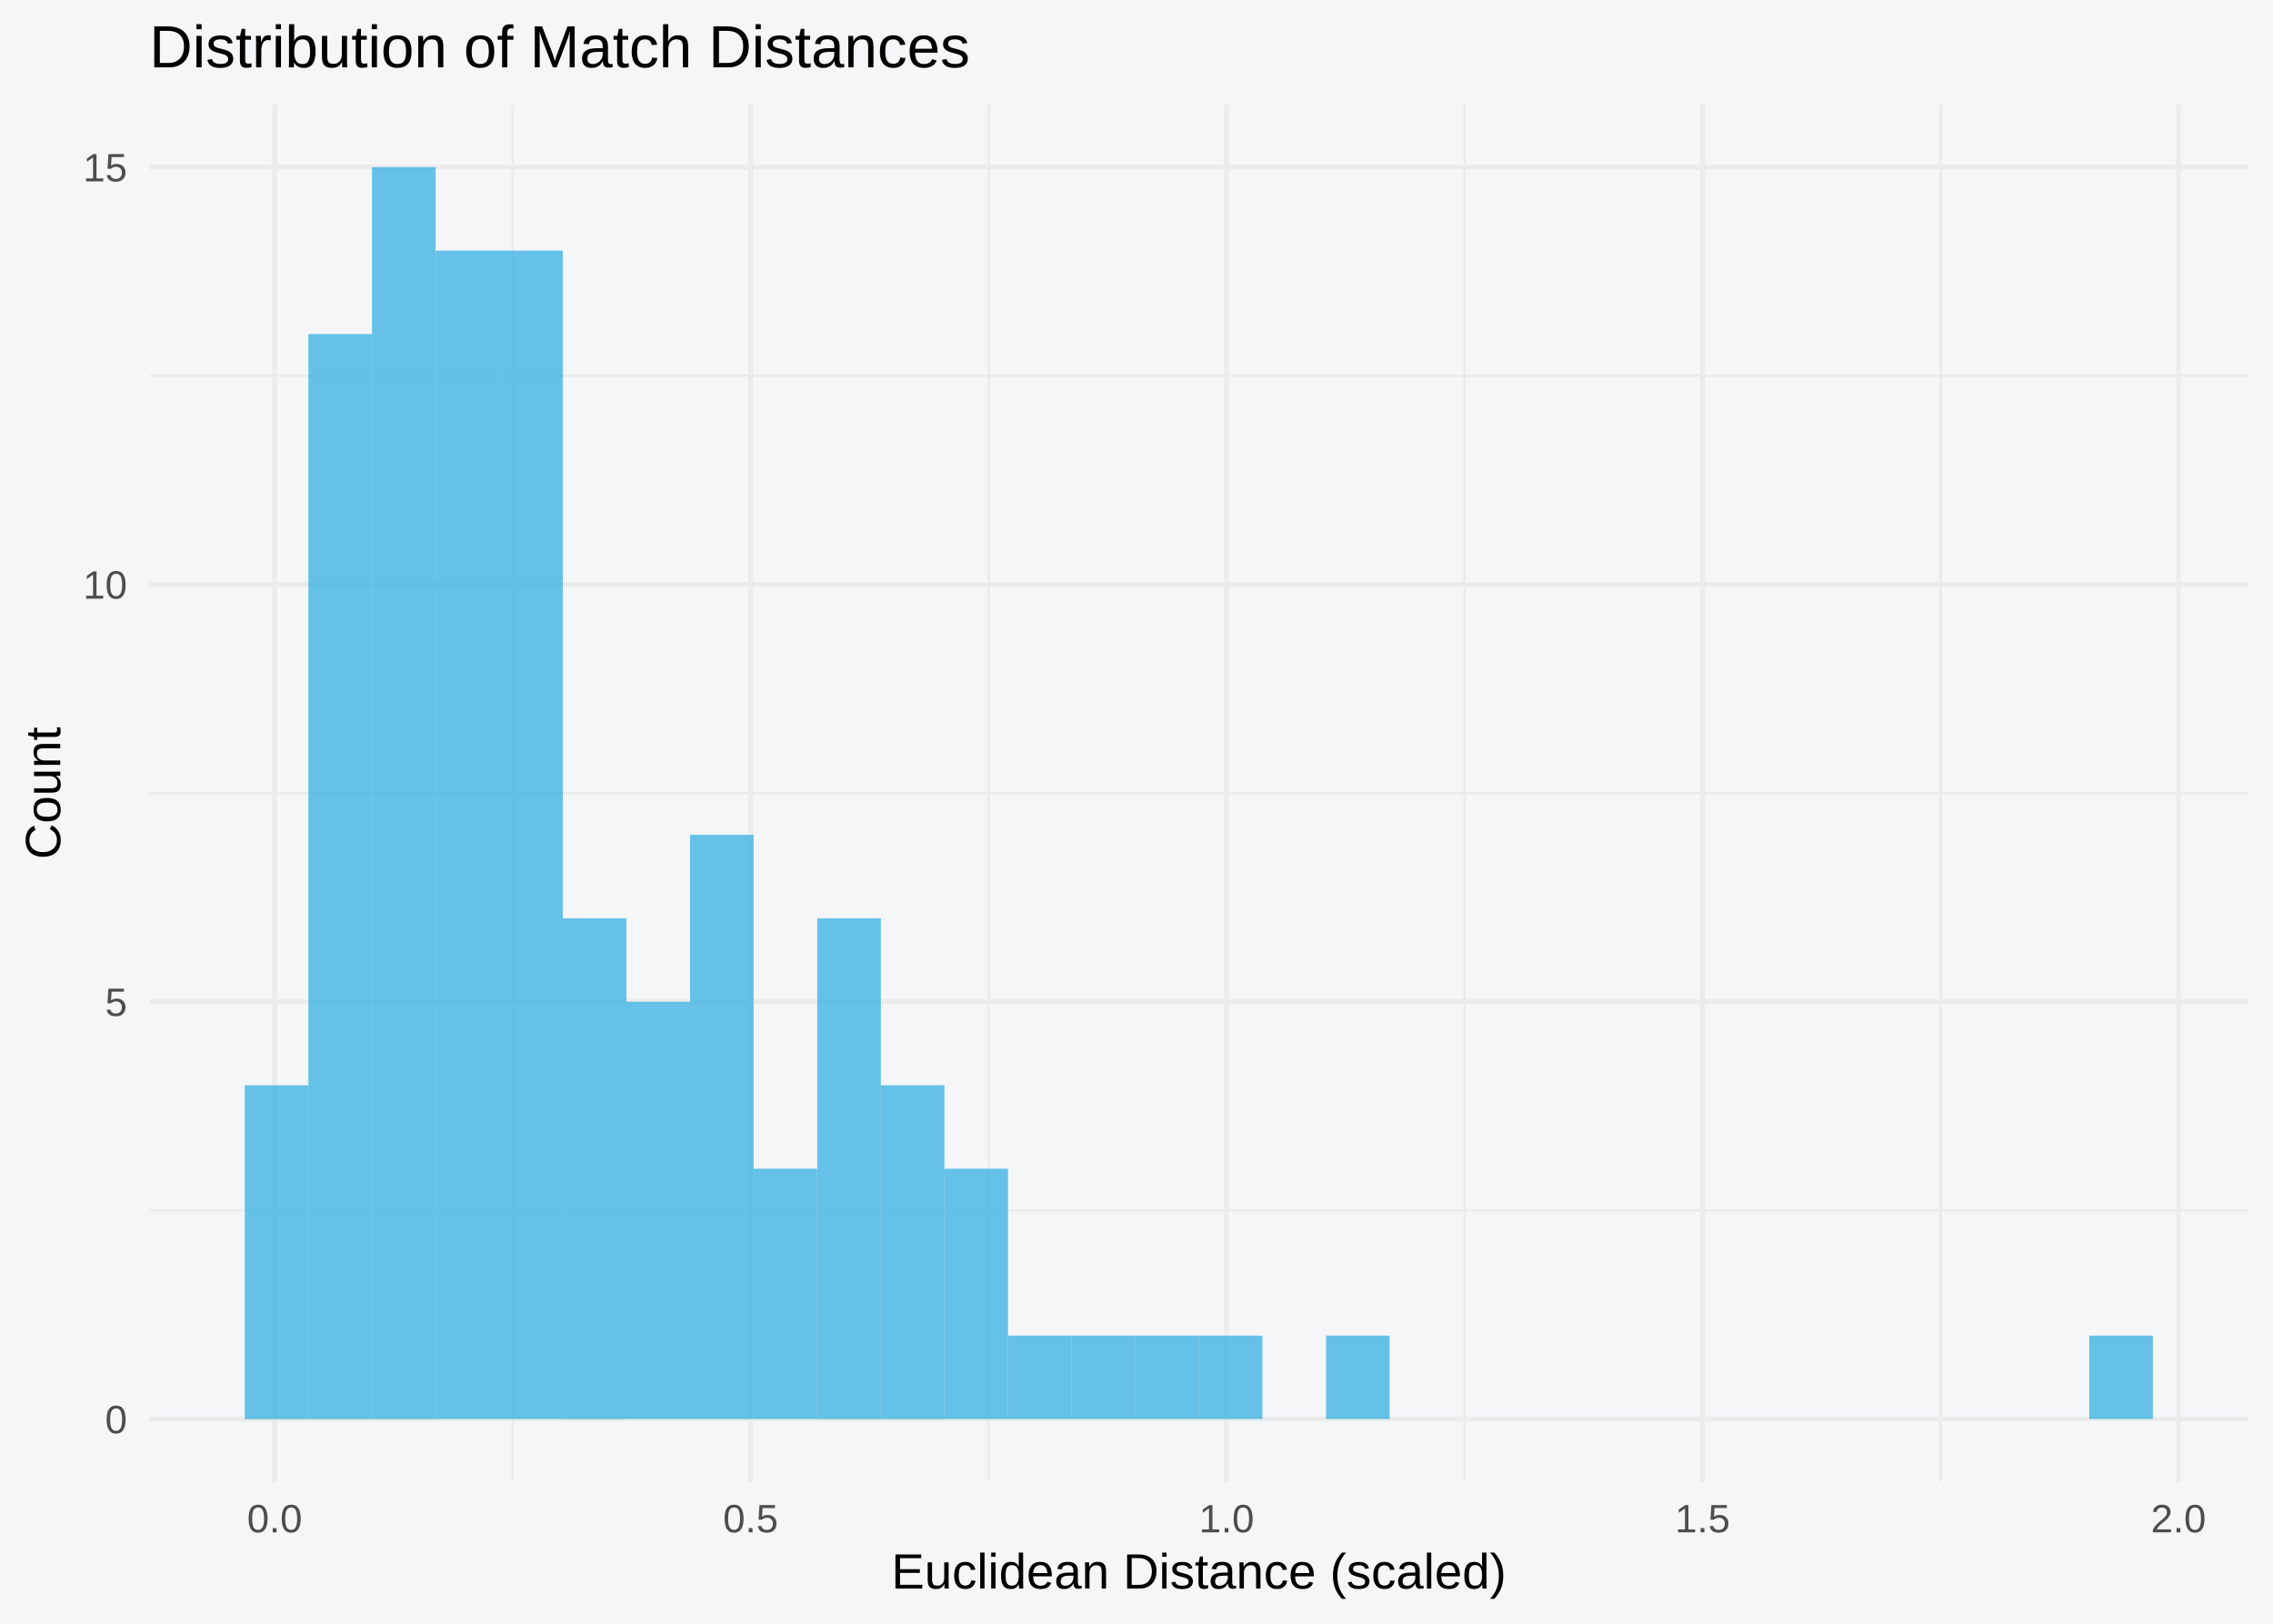
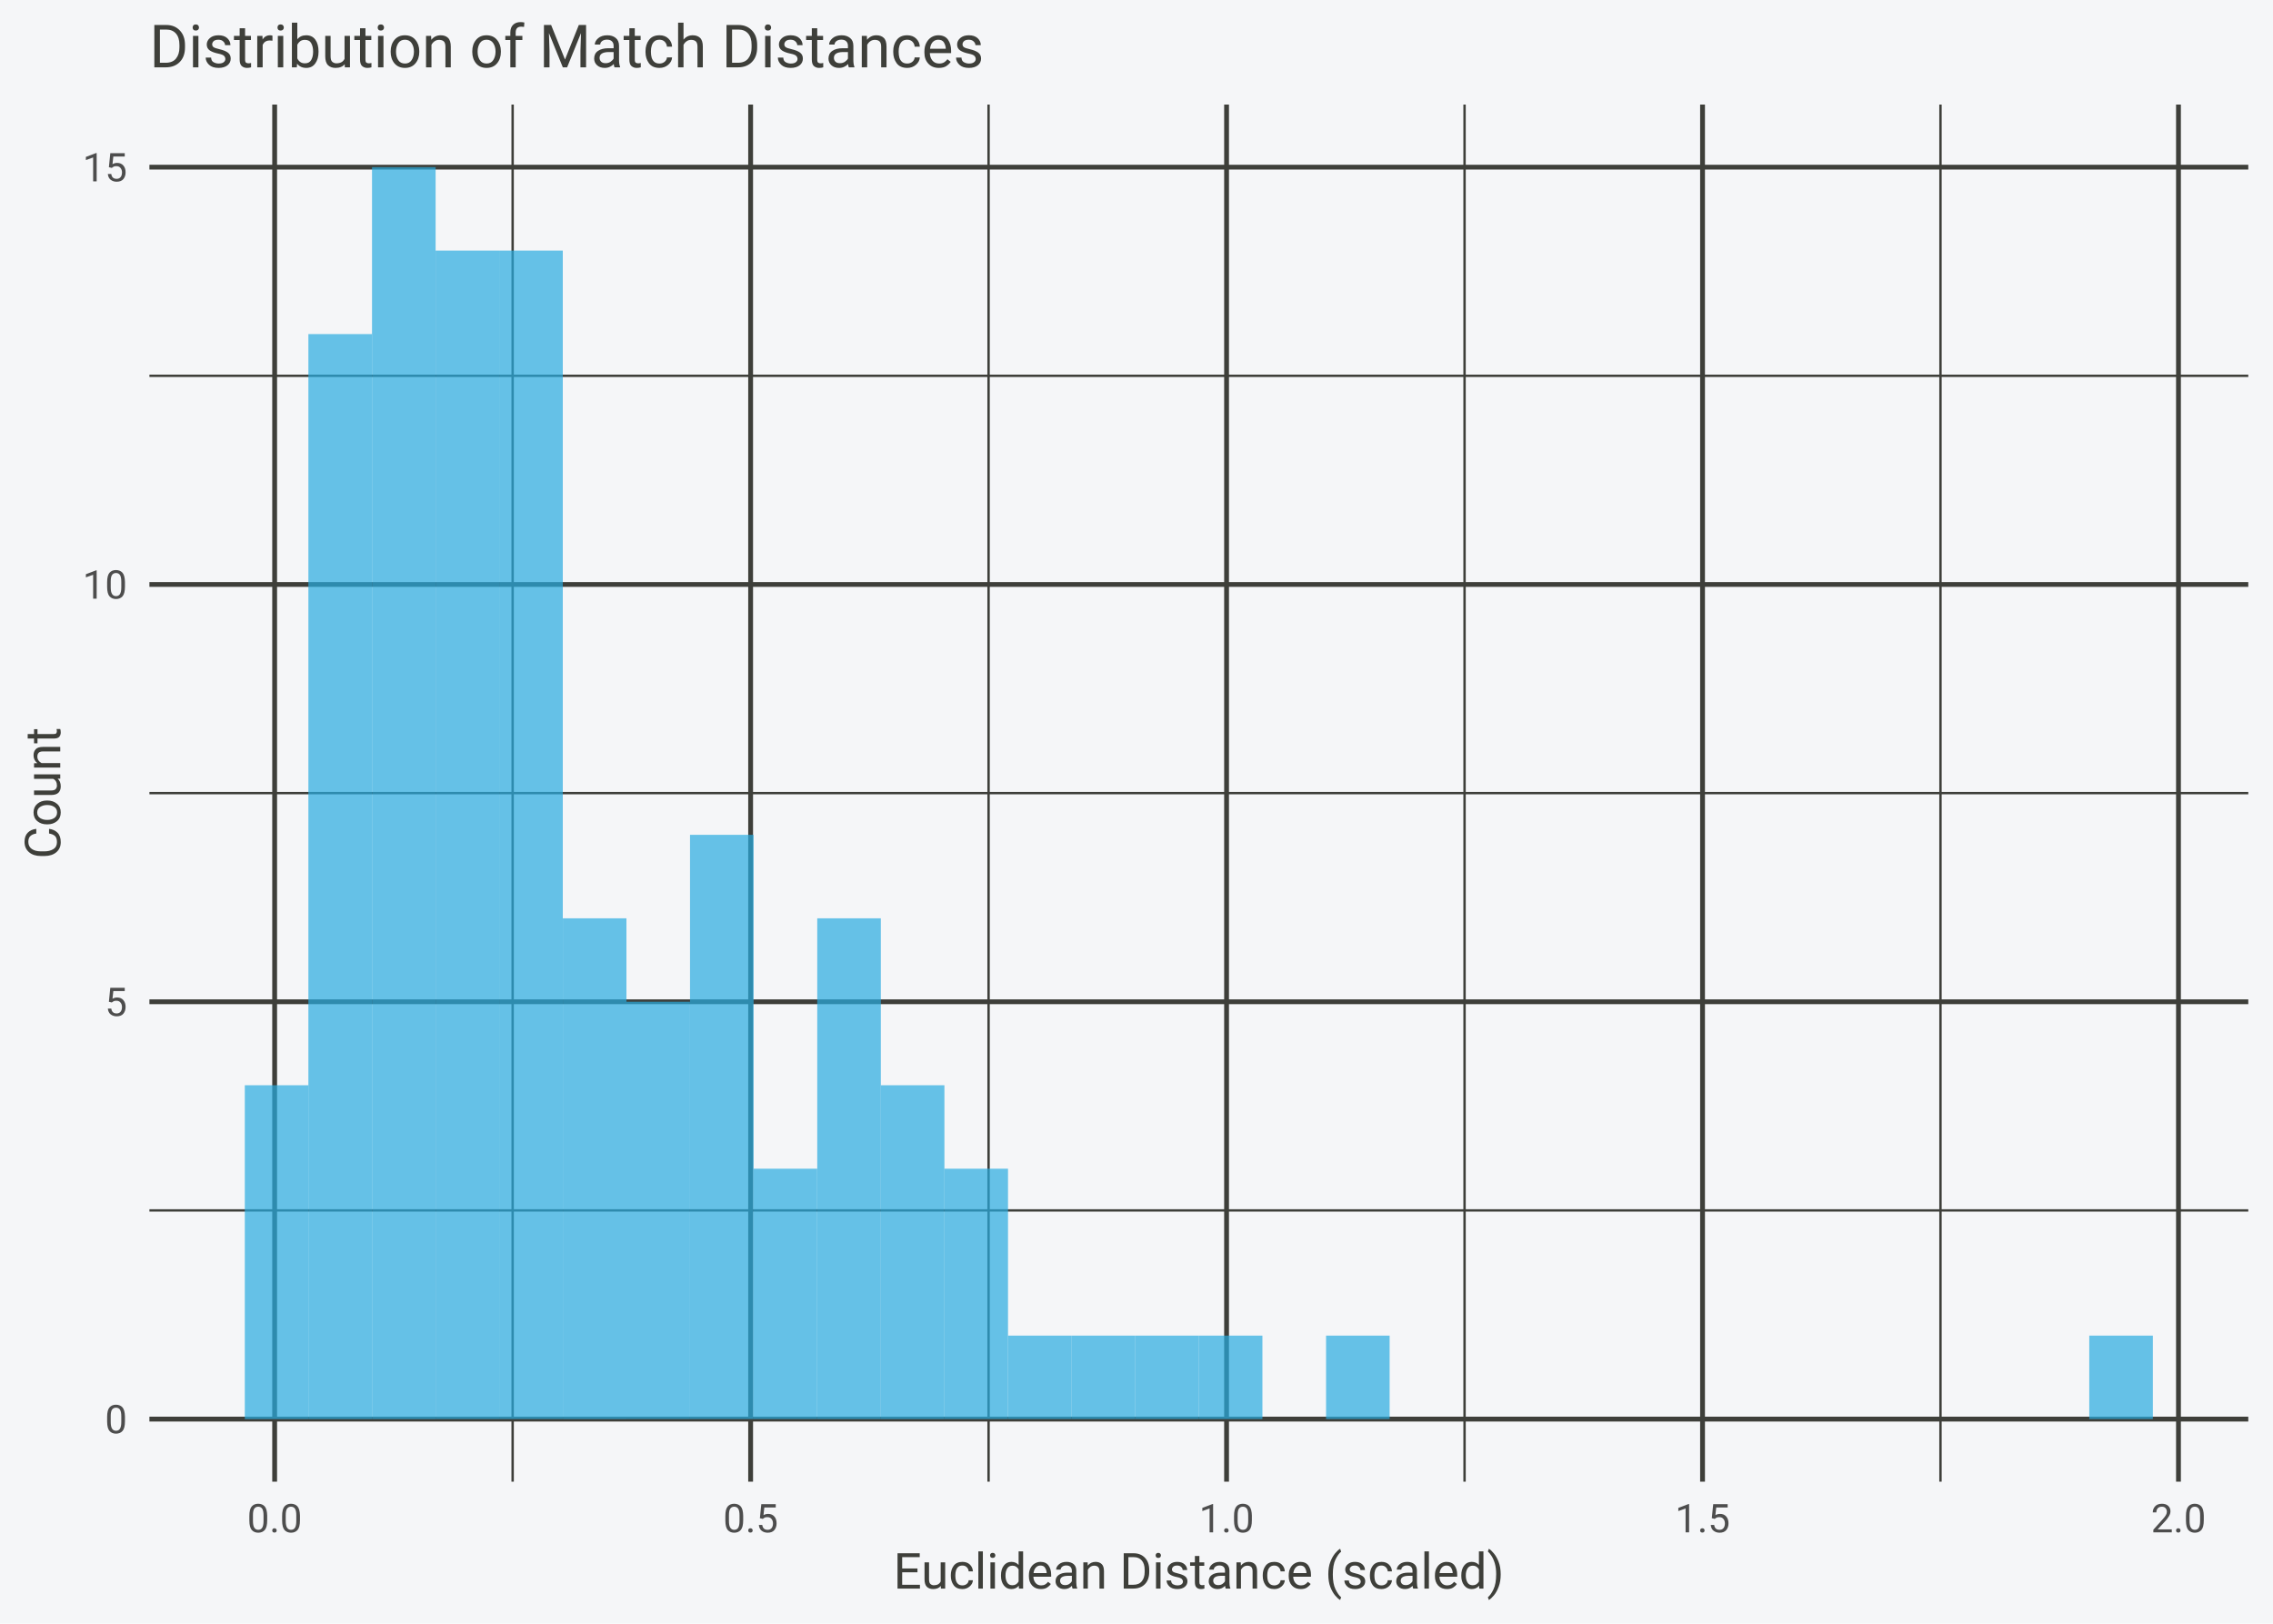
<svg xmlns="http://www.w3.org/2000/svg" width="504.00pt" height="360.00pt" viewBox="0 0 504.00 360.00">
  <g class="svglite">
    <defs>
      <style type="text/css">
-     .svglite line, .svglite polyline, .svglite polygon, .svglite path, .svglite rect, .svglite circle {
+     /* theme-aware-processed */
+     .svglite line, .svglite polyline, .svglite polygon, .svglite path, .svglite circle {
      fill: none;
-       stroke: #000000;
+       stroke: #3E3F3A;
+       stroke-linecap: round;
+       stroke-linejoin: round;
+       stroke-miterlimit: 10.00;
+     }
+     .svglite &gt; g &gt; rect {
+       fill: none;
+       stroke: #3E3F3A;
      stroke-linecap: round;
      stroke-linejoin: round;
      stroke-miterlimit: 10.00;
    }
    .svglite text {
      white-space: pre;
+       fill: #3E3F3A;
    }
    .svglite g.glyphgroup path {
      fill: inherit;
      stroke: none;
    }
  </style>
    </defs>
    <rect width="100%" height="100%" style="stroke: none; fill: #F5F6F8;" />
    <defs>
      <clipPath id="cpMC4wMHw1MDQuMDB8MC4wMHwzNjAuMDA=">
        <rect x="0.00" y="0.00" width="504.00" height="360.00" />
      </clipPath>
    </defs>
    <g clip-path="url(#cpMC4wMHw1MDQuMDB8MC4wMHwzNjAuMDA=)">
-       <rect x="0.00" y="0.00" width="504.00" height="360.00" style="stroke-width: 1.07; stroke: none;" />
-     </g>
+       <rect x="0.00" y="0.00" width="504.00" height="360.00" style="stroke-width: 1.07; stroke: none;" /> fill: #F5F6F8;' /&gt;
+ </g>
    <defs>
      <clipPath id="cpMzMuMTN8NDk4LjUyfDIzLjE4fDMyOC41MA==">
        <rect x="33.13" y="23.18" width="465.39" height="305.33" />
      </clipPath>
    </defs>
    <g clip-path="url(#cpMzMuMTN8NDk4LjUyfDIzLjE4fDMyOC41MA==)">
-       <rect x="33.13" y="23.18" width="465.39" height="305.33" style="stroke-width: 1.07; stroke: none;" />
-       <polyline points="33.13,268.36 498.52,268.36 " style="stroke-width: 0.53; stroke: #EBEBEB; stroke-linecap: butt;" />
-       <polyline points="33.13,175.84 498.52,175.84 " style="stroke-width: 0.53; stroke: #EBEBEB; stroke-linecap: butt;" />
-       <polyline points="33.13,83.32 498.52,83.32 " style="stroke-width: 0.53; stroke: #EBEBEB; stroke-linecap: butt;" />
-       <polyline points="113.67,328.50 113.67,23.18 " style="stroke-width: 0.53; stroke: #EBEBEB; stroke-linecap: butt;" />
-       <polyline points="219.20,328.50 219.20,23.18 " style="stroke-width: 0.53; stroke: #EBEBEB; stroke-linecap: butt;" />
-       <polyline points="324.74,328.50 324.74,23.18 " style="stroke-width: 0.53; stroke: #EBEBEB; stroke-linecap: butt;" />
-       <polyline points="430.27,328.50 430.27,23.18 " style="stroke-width: 0.53; stroke: #EBEBEB; stroke-linecap: butt;" />
-       <polyline points="33.13,314.63 498.52,314.63 " style="stroke-width: 1.07; stroke: #EBEBEB; stroke-linecap: butt;" />
-       <polyline points="33.13,222.10 498.52,222.10 " style="stroke-width: 1.07; stroke: #EBEBEB; stroke-linecap: butt;" />
-       <polyline points="33.13,129.58 498.52,129.58 " style="stroke-width: 1.07; stroke: #EBEBEB; stroke-linecap: butt;" />
-       <polyline points="33.13,37.06 498.52,37.06 " style="stroke-width: 1.07; stroke: #EBEBEB; stroke-linecap: butt;" />
-       <polyline points="60.90,328.50 60.90,23.18 " style="stroke-width: 1.07; stroke: #EBEBEB; stroke-linecap: butt;" />
-       <polyline points="166.44,328.50 166.44,23.18 " style="stroke-width: 1.07; stroke: #EBEBEB; stroke-linecap: butt;" />
-       <polyline points="271.97,328.50 271.97,23.18 " style="stroke-width: 1.07; stroke: #EBEBEB; stroke-linecap: butt;" />
-       <polyline points="377.51,328.50 377.51,23.18 " style="stroke-width: 1.07; stroke: #EBEBEB; stroke-linecap: butt;" />
-       <polyline points="483.04,328.50 483.04,23.18 " style="stroke-width: 1.07; stroke: #EBEBEB; stroke-linecap: butt;" />
+       <rect x="33.13" y="23.18" width="465.39" height="305.33" style="stroke-width: 1.07; stroke: none;" /> fill: #F5F6F8;' /&gt;
+ <polyline points="33.13,268.36 498.52,268.36 " style="stroke-width: 0.53; stroke: #3E3F3A; stroke-linecap: butt;" />
+       <polyline points="33.13,175.84 498.52,175.84 " style="stroke-width: 0.53; stroke: #3E3F3A; stroke-linecap: butt;" />
+       <polyline points="33.13,83.32 498.52,83.32 " style="stroke-width: 0.53; stroke: #3E3F3A; stroke-linecap: butt;" />
+       <polyline points="113.67,328.50 113.67,23.18 " style="stroke-width: 0.53; stroke: #3E3F3A; stroke-linecap: butt;" />
+       <polyline points="219.20,328.50 219.20,23.18 " style="stroke-width: 0.53; stroke: #3E3F3A; stroke-linecap: butt;" />
+       <polyline points="324.74,328.50 324.74,23.18 " style="stroke-width: 0.53; stroke: #3E3F3A; stroke-linecap: butt;" />
+       <polyline points="430.27,328.50 430.27,23.18 " style="stroke-width: 0.53; stroke: #3E3F3A; stroke-linecap: butt;" />
+       <polyline points="33.13,314.63 498.52,314.63 " style="stroke-width: 1.07; stroke: #3E3F3A; stroke-linecap: butt;" />
+       <polyline points="33.13,222.10 498.52,222.10 " style="stroke-width: 1.07; stroke: #3E3F3A; stroke-linecap: butt;" />
+       <polyline points="33.13,129.58 498.52,129.58 " style="stroke-width: 1.07; stroke: #3E3F3A; stroke-linecap: butt;" />
+       <polyline points="33.13,37.06 498.52,37.06 " style="stroke-width: 1.07; stroke: #3E3F3A; stroke-linecap: butt;" />
+       <polyline points="60.90,328.50 60.90,23.18 " style="stroke-width: 1.07; stroke: #3E3F3A; stroke-linecap: butt;" />
+       <polyline points="166.44,328.50 166.44,23.18 " style="stroke-width: 1.07; stroke: #3E3F3A; stroke-linecap: butt;" />
+       <polyline points="271.97,328.50 271.97,23.18 " style="stroke-width: 1.07; stroke: #3E3F3A; stroke-linecap: butt;" />
+       <polyline points="377.51,328.50 377.51,23.18 " style="stroke-width: 1.07; stroke: #3E3F3A; stroke-linecap: butt;" />
+       <polyline points="483.04,328.50 483.04,23.18 " style="stroke-width: 1.07; stroke: #3E3F3A; stroke-linecap: butt;" />
      <rect x="54.28" y="240.61" width="14.10" height="74.02" style="stroke-width: 1.07; stroke: none; stroke-linecap: butt; stroke-linejoin: miter; fill: #29ABE0; fill-opacity: 0.70;" />
      <rect x="68.38" y="74.07" width="14.10" height="240.56" style="stroke-width: 1.07; stroke: none; stroke-linecap: butt; stroke-linejoin: miter; fill: #29ABE0; fill-opacity: 0.70;" />
      <rect x="82.49" y="37.06" width="14.10" height="277.57" style="stroke-width: 1.07; stroke: none; stroke-linecap: butt; stroke-linejoin: miter; fill: #29ABE0; fill-opacity: 0.70;" />
      <rect x="96.59" y="55.56" width="14.10" height="259.06" style="stroke-width: 1.07; stroke: none; stroke-linecap: butt; stroke-linejoin: miter; fill: #29ABE0; fill-opacity: 0.70;" />
      <rect x="110.69" y="55.56" width="14.10" height="259.06" style="stroke-width: 1.07; stroke: none; stroke-linecap: butt; stroke-linejoin: miter; fill: #29ABE0; fill-opacity: 0.70;" />
      <rect x="124.80" y="203.60" width="14.10" height="111.03" style="stroke-width: 1.07; stroke: none; stroke-linecap: butt; stroke-linejoin: miter; fill: #29ABE0; fill-opacity: 0.70;" />
      <rect x="138.90" y="222.10" width="14.10" height="92.52" style="stroke-width: 1.07; stroke: none; stroke-linecap: butt; stroke-linejoin: miter; fill: #29ABE0; fill-opacity: 0.70;" />
      <rect x="153.00" y="185.09" width="14.10" height="129.53" style="stroke-width: 1.07; stroke: none; stroke-linecap: butt; stroke-linejoin: miter; fill: #29ABE0; fill-opacity: 0.70;" />
      <rect x="167.10" y="259.11" width="14.10" height="55.51" style="stroke-width: 1.07; stroke: none; stroke-linecap: butt; stroke-linejoin: miter; fill: #29ABE0; fill-opacity: 0.70;" />
      <rect x="181.21" y="203.60" width="14.10" height="111.03" style="stroke-width: 1.07; stroke: none; stroke-linecap: butt; stroke-linejoin: miter; fill: #29ABE0; fill-opacity: 0.70;" />
      <rect x="195.31" y="240.61" width="14.10" height="74.02" style="stroke-width: 1.07; stroke: none; stroke-linecap: butt; stroke-linejoin: miter; fill: #29ABE0; fill-opacity: 0.70;" />
      <rect x="209.41" y="259.11" width="14.10" height="55.51" style="stroke-width: 1.07; stroke: none; stroke-linecap: butt; stroke-linejoin: miter; fill: #29ABE0; fill-opacity: 0.70;" />
      <rect x="223.52" y="296.12" width="14.10" height="18.50" style="stroke-width: 1.07; stroke: none; stroke-linecap: butt; stroke-linejoin: miter; fill: #29ABE0; fill-opacity: 0.70;" />
      <rect x="237.62" y="296.12" width="14.10" height="18.50" style="stroke-width: 1.07; stroke: none; stroke-linecap: butt; stroke-linejoin: miter; fill: #29ABE0; fill-opacity: 0.70;" />
      <rect x="251.72" y="296.12" width="14.10" height="18.50" style="stroke-width: 1.07; stroke: none; stroke-linecap: butt; stroke-linejoin: miter; fill: #29ABE0; fill-opacity: 0.70;" />
      <rect x="265.82" y="296.12" width="14.10" height="18.50" style="stroke-width: 1.07; stroke: none; stroke-linecap: butt; stroke-linejoin: miter; fill: #29ABE0; fill-opacity: 0.70;" />
      <rect x="279.93" y="314.63" width="14.10" height="0.00" style="stroke-width: 1.07; stroke: none; stroke-linecap: butt; stroke-linejoin: miter; fill: #29ABE0; fill-opacity: 0.70;" />
      <rect x="294.03" y="296.12" width="14.10" height="18.50" style="stroke-width: 1.07; stroke: none; stroke-linecap: butt; stroke-linejoin: miter; fill: #29ABE0; fill-opacity: 0.70;" />
      <rect x="308.13" y="314.63" width="14.10" height="0.00" style="stroke-width: 1.07; stroke: none; stroke-linecap: butt; stroke-linejoin: miter; fill: #29ABE0; fill-opacity: 0.70;" />
      <rect x="322.24" y="314.63" width="14.10" height="0.00" style="stroke-width: 1.07; stroke: none; stroke-linecap: butt; stroke-linejoin: miter; fill: #29ABE0; fill-opacity: 0.70;" />
      <rect x="336.34" y="314.63" width="14.10" height="0.00" style="stroke-width: 1.07; stroke: none; stroke-linecap: butt; stroke-linejoin: miter; fill: #29ABE0; fill-opacity: 0.70;" />
      <rect x="350.44" y="314.63" width="14.10" height="0.00" style="stroke-width: 1.07; stroke: none; stroke-linecap: butt; stroke-linejoin: miter; fill: #29ABE0; fill-opacity: 0.70;" />
      <rect x="364.54" y="314.63" width="14.10" height="0.00" style="stroke-width: 1.07; stroke: none; stroke-linecap: butt; stroke-linejoin: miter; fill: #29ABE0; fill-opacity: 0.70;" />
      <rect x="378.65" y="314.63" width="14.10" height="0.00" style="stroke-width: 1.07; stroke: none; stroke-linecap: butt; stroke-linejoin: miter; fill: #29ABE0; fill-opacity: 0.70;" />
      <rect x="392.75" y="314.63" width="14.10" height="0.00" style="stroke-width: 1.07; stroke: none; stroke-linecap: butt; stroke-linejoin: miter; fill: #29ABE0; fill-opacity: 0.70;" />
      <rect x="406.85" y="314.63" width="14.10" height="0.00" style="stroke-width: 1.07; stroke: none; stroke-linecap: butt; stroke-linejoin: miter; fill: #29ABE0; fill-opacity: 0.70;" />
      <rect x="420.95" y="314.63" width="14.10" height="0.00" style="stroke-width: 1.07; stroke: none; stroke-linecap: butt; stroke-linejoin: miter; fill: #29ABE0; fill-opacity: 0.70;" />
      <rect x="435.06" y="314.63" width="14.10" height="0.00" style="stroke-width: 1.07; stroke: none; stroke-linecap: butt; stroke-linejoin: miter; fill: #29ABE0; fill-opacity: 0.70;" />
      <rect x="449.16" y="314.63" width="14.10" height="0.00" style="stroke-width: 1.07; stroke: none; stroke-linecap: butt; stroke-linejoin: miter; fill: #29ABE0; fill-opacity: 0.70;" />
      <rect x="463.26" y="296.12" width="14.10" height="18.50" style="stroke-width: 1.07; stroke: none; stroke-linecap: butt; stroke-linejoin: miter; fill: #29ABE0; fill-opacity: 0.70;" />
    </g>
    <g clip-path="url(#cpMC4wMHw1MDQuMDB8MC4wMHwzNjAuMDA=)">
-       <text x="28.20" y="317.78" text-anchor="end" style="font-size: 8.80px;fill: #4D4D4D; font-family: &quot;Arial&quot;;" textLength="4.89px" lengthAdjust="spacingAndGlyphs">0</text>
-       <text x="28.20" y="225.25" text-anchor="end" style="font-size: 8.80px;fill: #4D4D4D; font-family: &quot;Arial&quot;;" textLength="4.89px" lengthAdjust="spacingAndGlyphs">5</text>
-       <text x="28.20" y="132.73" text-anchor="end" style="font-size: 8.80px;fill: #4D4D4D; font-family: &quot;Arial&quot;;" textLength="9.78px" lengthAdjust="spacingAndGlyphs">10</text>
-       <text x="28.20" y="40.21" text-anchor="end" style="font-size: 8.80px;fill: #4D4D4D; font-family: &quot;Arial&quot;;" textLength="9.78px" lengthAdjust="spacingAndGlyphs">15</text>
-       <text x="60.90" y="339.74" text-anchor="middle" style="font-size: 8.80px;fill: #4D4D4D; font-family: &quot;Arial&quot;;" textLength="12.22px" lengthAdjust="spacingAndGlyphs">0.0</text>
-       <text x="166.44" y="339.74" text-anchor="middle" style="font-size: 8.80px;fill: #4D4D4D; font-family: &quot;Arial&quot;;" textLength="12.22px" lengthAdjust="spacingAndGlyphs">0.5</text>
-       <text x="271.97" y="339.74" text-anchor="middle" style="font-size: 8.80px;fill: #4D4D4D; font-family: &quot;Arial&quot;;" textLength="12.22px" lengthAdjust="spacingAndGlyphs">1.0</text>
-       <text x="377.51" y="339.74" text-anchor="middle" style="font-size: 8.80px;fill: #4D4D4D; font-family: &quot;Arial&quot;;" textLength="12.22px" lengthAdjust="spacingAndGlyphs">1.5</text>
-       <text x="483.04" y="339.74" text-anchor="middle" style="font-size: 8.80px;fill: #4D4D4D; font-family: &quot;Arial&quot;;" textLength="12.22px" lengthAdjust="spacingAndGlyphs">2.0</text>
-       <text x="265.82" y="352.20" text-anchor="middle" style="font-size: 11.00px; font-family: &quot;Arial&quot;;" textLength="136.41px" lengthAdjust="spacingAndGlyphs">Euclidean Distance (scaled)</text>
-       <text transform="translate(13.36,175.84) rotate(-90)" text-anchor="middle" style="font-size: 11.00px; font-family: &quot;Arial&quot;;" textLength="29.38px" lengthAdjust="spacingAndGlyphs">Count</text>
-       <text x="33.13" y="14.93" style="font-size: 13.20px; font-family: &quot;Arial&quot;;" textLength="181.69px" lengthAdjust="spacingAndGlyphs">Distribution of Match Distances</text>
+       <text x="28.20" y="317.78" text-anchor="end" style="font-size: 8.80px;fill: #4D4D4D; font-family: &quot;Roboto&quot;, -apple-system, BlinkMacSystemFont, &quot;Segoe UI&quot;, system-ui, sans-serif;" textLength="4.89px" lengthAdjust="spacingAndGlyphs">0</text>
+       <text x="28.20" y="225.25" text-anchor="end" style="font-size: 8.80px;fill: #4D4D4D; font-family: &quot;Roboto&quot;, -apple-system, BlinkMacSystemFont, &quot;Segoe UI&quot;, system-ui, sans-serif;" textLength="4.89px" lengthAdjust="spacingAndGlyphs">5</text>
+       <text x="28.20" y="132.73" text-anchor="end" style="font-size: 8.80px;fill: #4D4D4D; font-family: &quot;Roboto&quot;, -apple-system, BlinkMacSystemFont, &quot;Segoe UI&quot;, system-ui, sans-serif;" textLength="9.78px" lengthAdjust="spacingAndGlyphs">10</text>
+       <text x="28.20" y="40.21" text-anchor="end" style="font-size: 8.80px;fill: #4D4D4D; font-family: &quot;Roboto&quot;, -apple-system, BlinkMacSystemFont, &quot;Segoe UI&quot;, system-ui, sans-serif;" textLength="9.78px" lengthAdjust="spacingAndGlyphs">15</text>
+       <text x="60.90" y="339.74" text-anchor="middle" style="font-size: 8.80px;fill: #4D4D4D; font-family: &quot;Roboto&quot;, -apple-system, BlinkMacSystemFont, &quot;Segoe UI&quot;, system-ui, sans-serif;" textLength="12.22px" lengthAdjust="spacingAndGlyphs">0.0</text>
+       <text x="166.44" y="339.74" text-anchor="middle" style="font-size: 8.80px;fill: #4D4D4D; font-family: &quot;Roboto&quot;, -apple-system, BlinkMacSystemFont, &quot;Segoe UI&quot;, system-ui, sans-serif;" textLength="12.22px" lengthAdjust="spacingAndGlyphs">0.5</text>
+       <text x="271.97" y="339.74" text-anchor="middle" style="font-size: 8.80px;fill: #4D4D4D; font-family: &quot;Roboto&quot;, -apple-system, BlinkMacSystemFont, &quot;Segoe UI&quot;, system-ui, sans-serif;" textLength="12.22px" lengthAdjust="spacingAndGlyphs">1.0</text>
+       <text x="377.51" y="339.74" text-anchor="middle" style="font-size: 8.80px;fill: #4D4D4D; font-family: &quot;Roboto&quot;, -apple-system, BlinkMacSystemFont, &quot;Segoe UI&quot;, system-ui, sans-serif;" textLength="12.22px" lengthAdjust="spacingAndGlyphs">1.5</text>
+       <text x="483.04" y="339.74" text-anchor="middle" style="font-size: 8.80px;fill: #4D4D4D; font-family: &quot;Roboto&quot;, -apple-system, BlinkMacSystemFont, &quot;Segoe UI&quot;, system-ui, sans-serif;" textLength="12.22px" lengthAdjust="spacingAndGlyphs">2.0</text>
+       <text x="265.82" y="352.20" text-anchor="middle" style="font-size: 11.00px; font-family: &quot;Roboto&quot;, -apple-system, BlinkMacSystemFont, &quot;Segoe UI&quot;, system-ui, sans-serif;" textLength="136.41px" lengthAdjust="spacingAndGlyphs">Euclidean Distance (scaled)</text>
+       <text transform="translate(13.36,175.84) rotate(-90)" text-anchor="middle" style="font-size: 11.00px; font-family: &quot;Roboto&quot;, -apple-system, BlinkMacSystemFont, &quot;Segoe UI&quot;, system-ui, sans-serif;" textLength="29.38px" lengthAdjust="spacingAndGlyphs">Count</text>
+       <text x="33.13" y="14.93" style="font-size: 13.20px; font-family: &quot;Roboto&quot;, -apple-system, BlinkMacSystemFont, &quot;Segoe UI&quot;, system-ui, sans-serif;" textLength="181.69px" lengthAdjust="spacingAndGlyphs">Distribution of Match Distances</text>
    </g>
  </g>
</svg>
